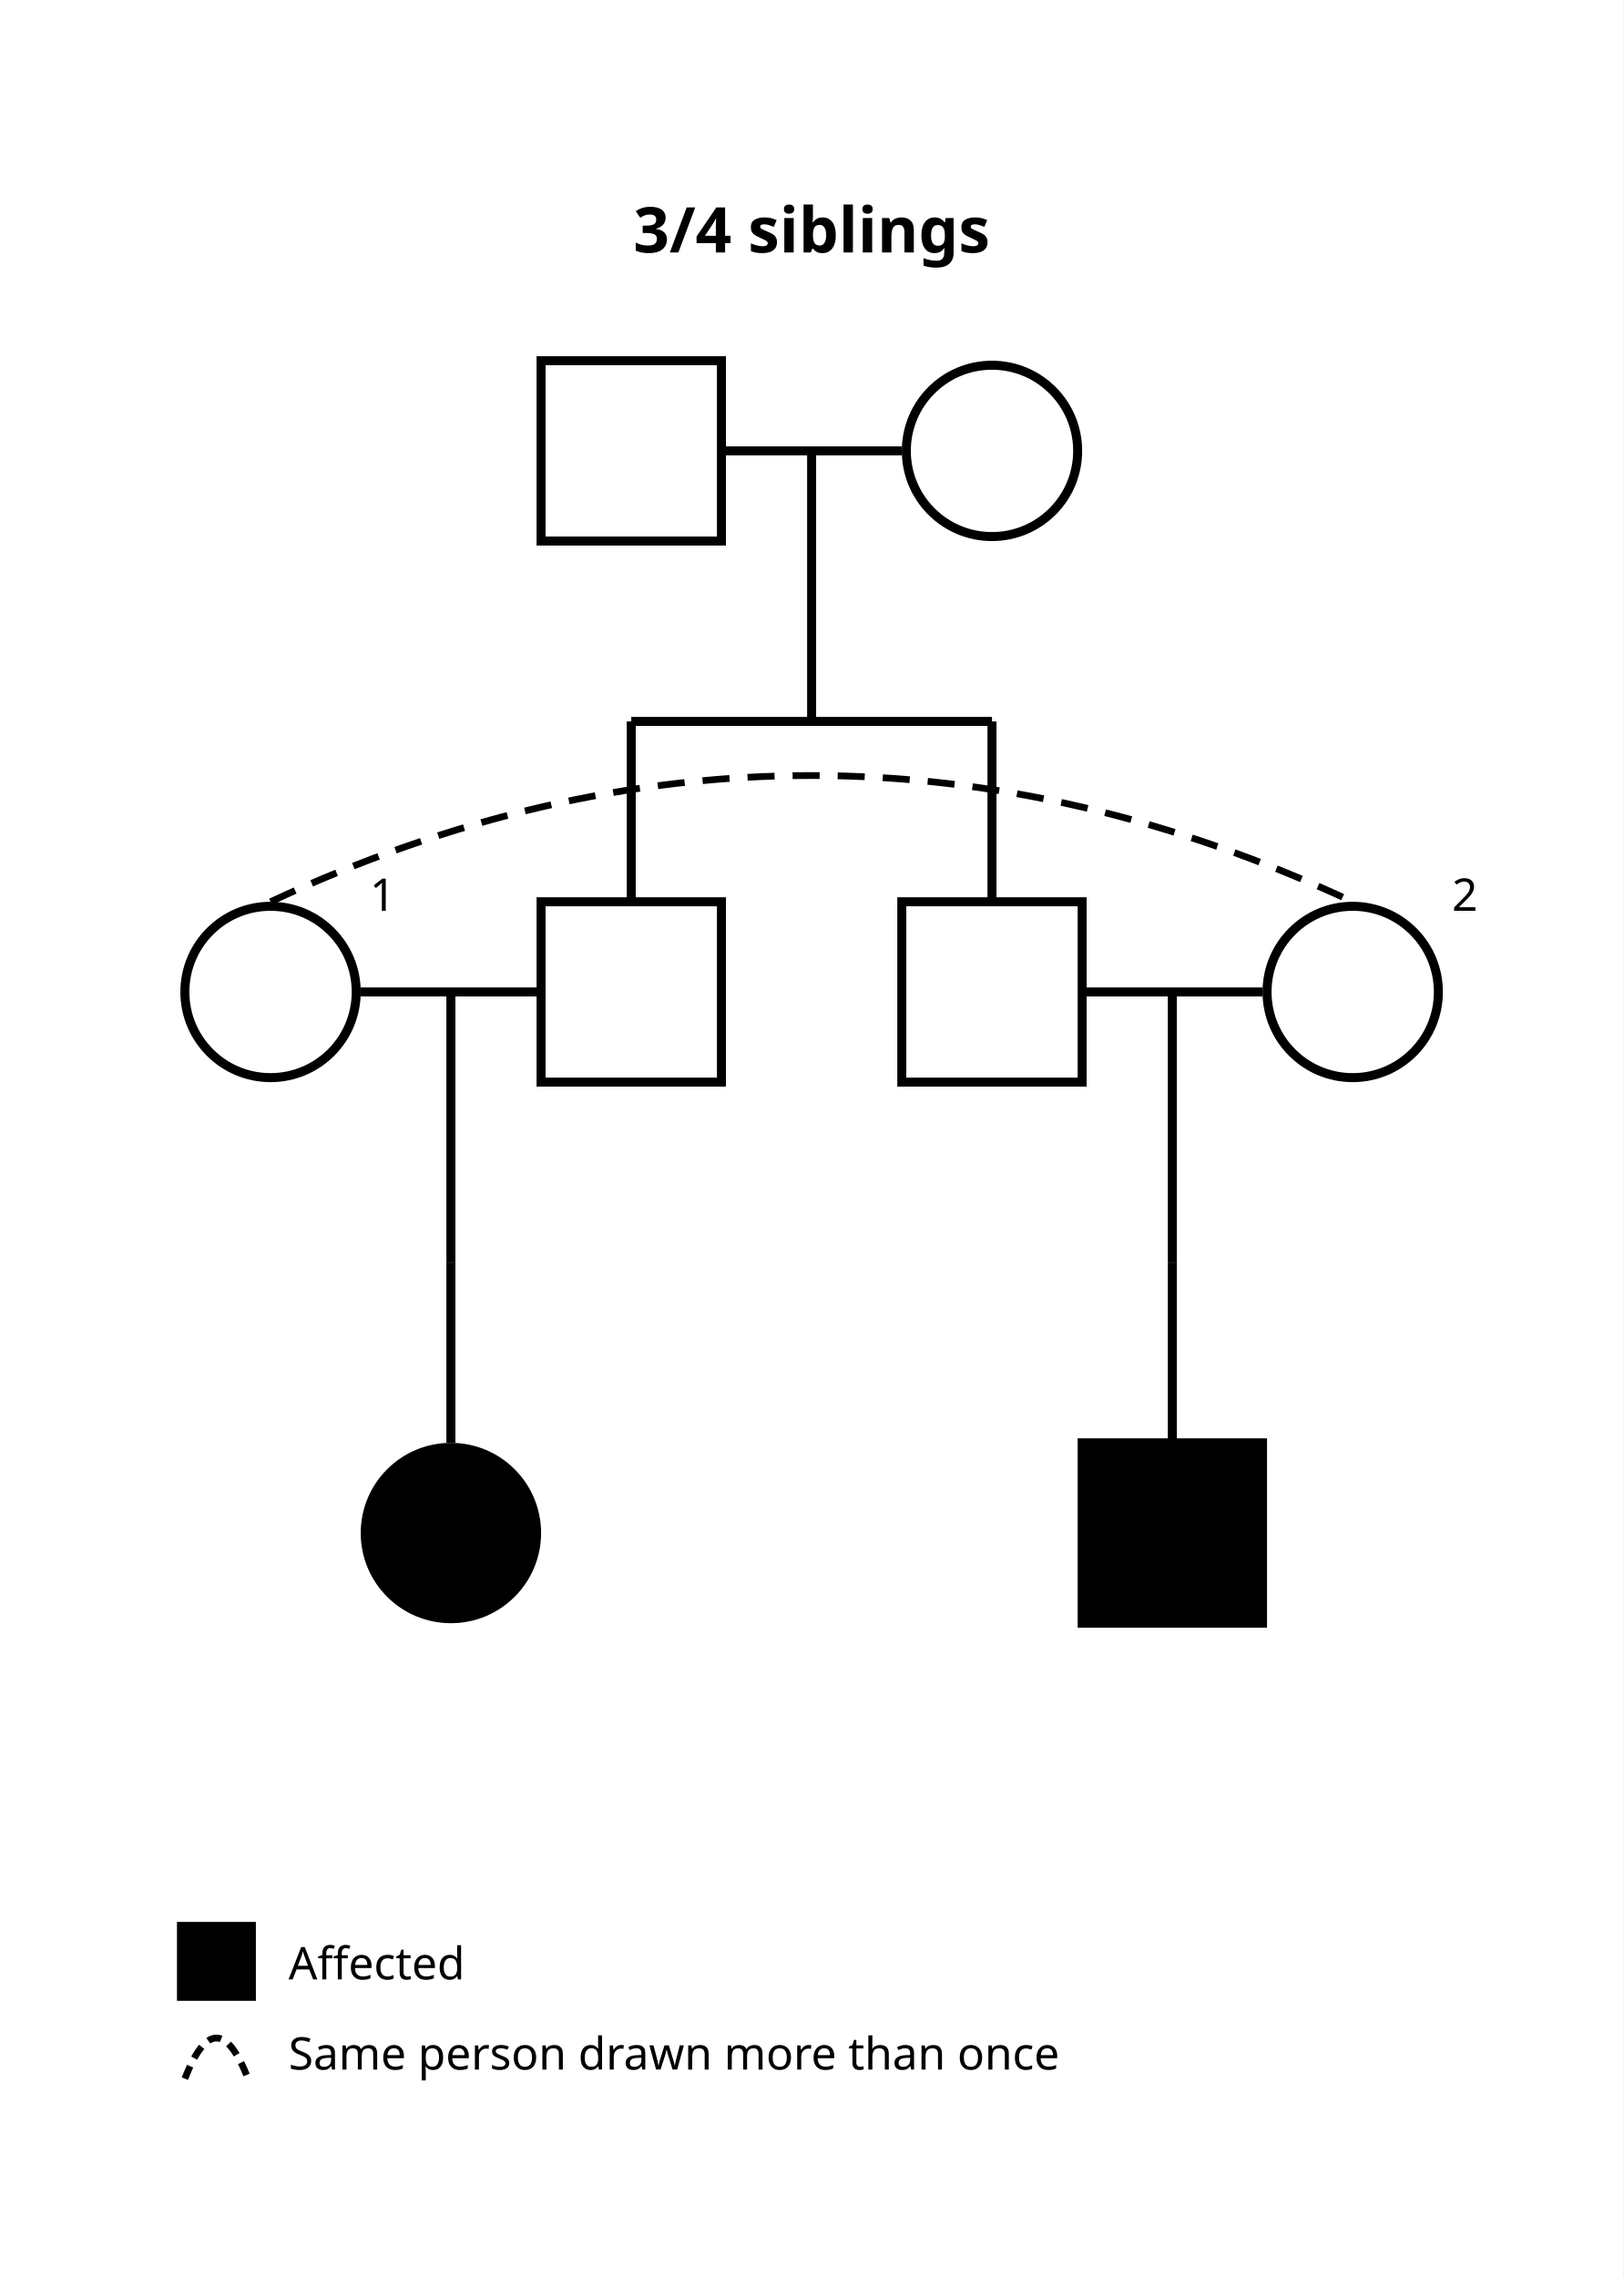
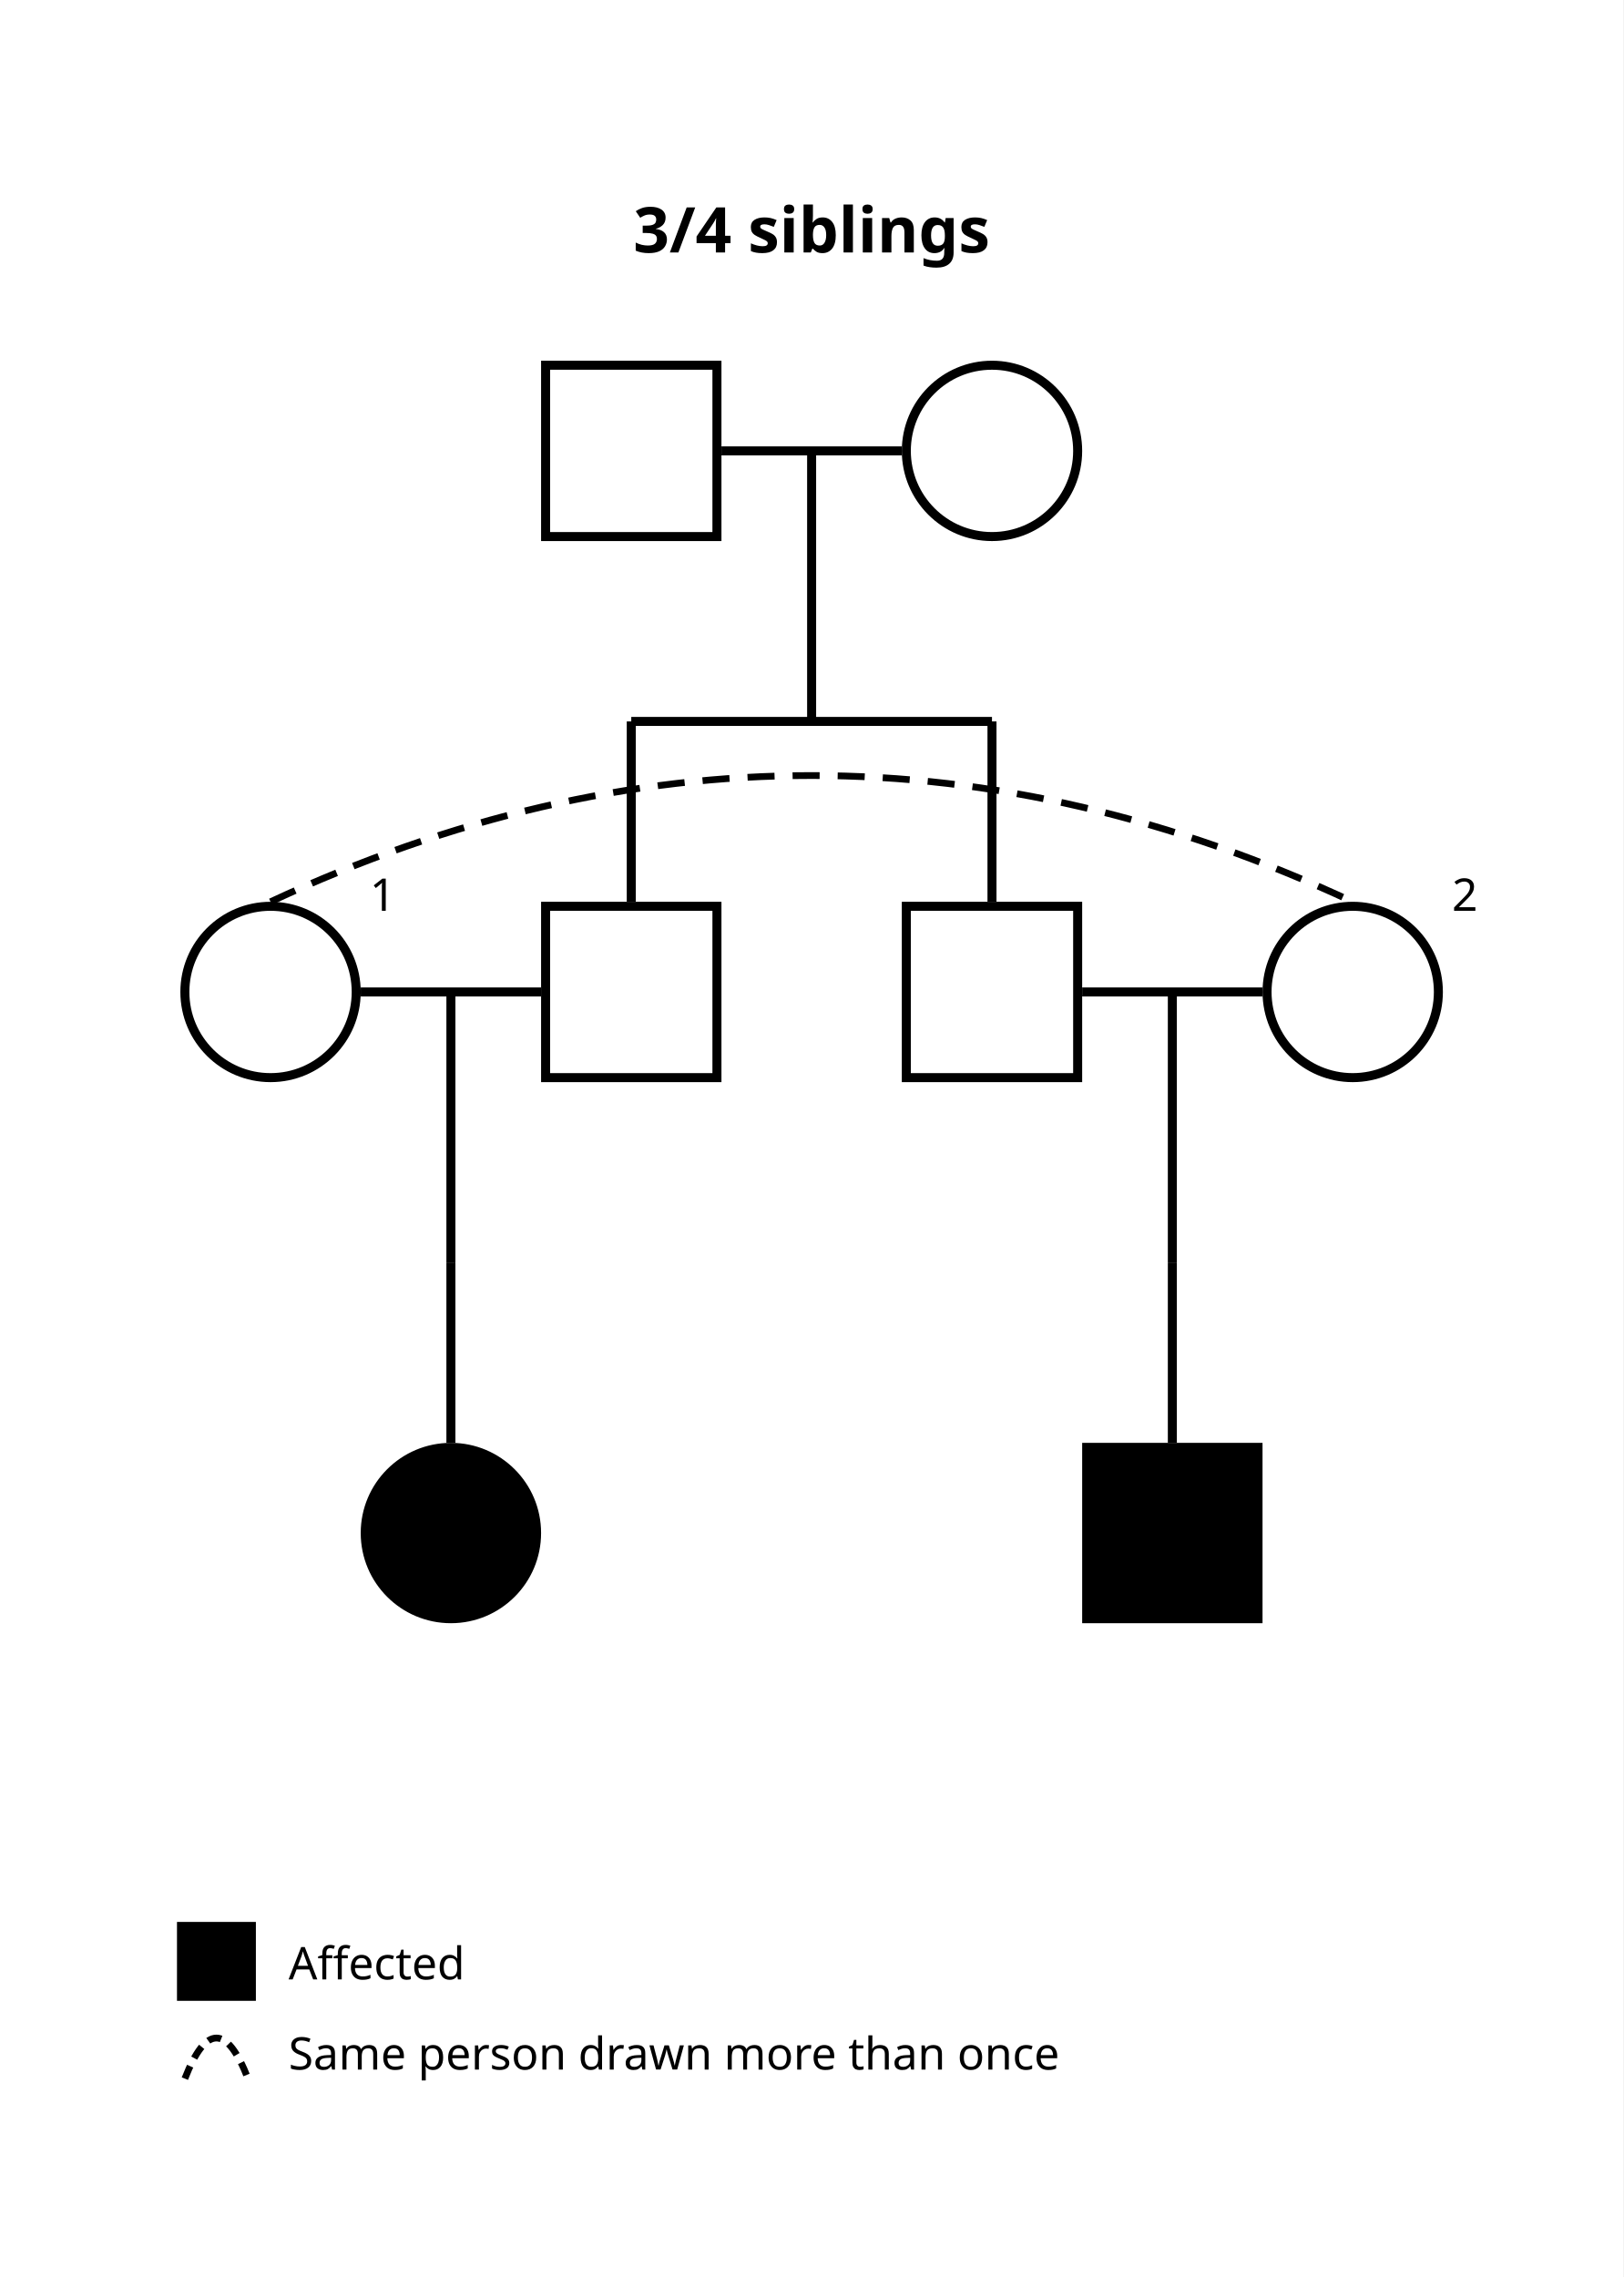
<svg xmlns="http://www.w3.org/2000/svg" width="360" height="505" viewBox="0 0 360 505">
  <defs>
    <marker id="proband-arrowhead" markerWidth="6" markerHeight="6" refX="6" refY="3" orient="auto">
      <path d="M 0 0 L 6 3 L 0 6 Z" fill="black" />
    </marker>
  </defs>
  <rect width="360" height="505" fill="white" />
  <text class="chart-title" x="180" y="56" text-anchor="middle" font-family="sans-serif" font-size="14" font-weight="bold" fill="black">3/4 siblings</text>
  <g transform="translate(60 100)">
    <g class="couple-lines">
      <path d="M 100 0 L 140 0" stroke="black" stroke-width="2" fill="none" />
      <path d="M 20 120 L 60 120" stroke="black" stroke-width="2" fill="none" />
      <path d="M 180 120 L 220 120" stroke="black" stroke-width="2" fill="none" />
    </g>
    <g class="sibship-lines">
      <line x1="120" y1="0" x2="120" y2="60" stroke="black" stroke-width="2" />
      <line x1="80" y1="60" x2="160" y2="60" stroke="black" stroke-width="2" />
      <line x1="80" y1="60" x2="80" y2="100" stroke="black" stroke-width="2" />
      <line x1="160" y1="60" x2="160" y2="100" stroke="black" stroke-width="2" />
      <line x1="40" y1="120" x2="40" y2="180" stroke="black" stroke-width="2" />
      <line x1="40" y1="180" x2="40" y2="180" stroke="black" stroke-width="2" />
      <line x1="40" y1="180" x2="40" y2="220" stroke="black" stroke-width="2" />
      <line x1="200" y1="120" x2="200" y2="180" stroke="black" stroke-width="2" />
      <line x1="200" y1="180" x2="200" y2="180" stroke="black" stroke-width="2" />
      <line x1="200" y1="180" x2="200" y2="220" stroke="black" stroke-width="2" />
    </g>
    <g class="assisted-lines">
</g>
    <g class="duplicate-arcs">
      <path d="M 0 100 Q 120 44 240 100" stroke="black" stroke-width="1.5" stroke-dasharray="6 4" fill="none" />
    </g>
    <g class="symbols">
      <g transform="translate(80 0)">
-         <rect x="-20" y="-20" width="40" height="40" stroke="black" stroke-width="2" fill="white" />
+         <rect x="-19" y="-19" width="38" height="38" stroke="black" stroke-width="2" fill="white" />
      </g>
      <g transform="translate(160 0)">
        <circle cx="0" cy="0" r="19" stroke="black" stroke-width="2" fill="white" />
      </g>
      <g transform="translate(0 120)">
        <circle cx="0" cy="0" r="19" stroke="black" stroke-width="2" fill="white" />
        <text x="22" y="-18" font-family="sans-serif" font-size="10" fill="black">1</text>
      </g>
      <g transform="translate(80 120)">
-         <rect x="-20" y="-20" width="40" height="40" stroke="black" stroke-width="2" fill="white" />
+         <rect x="-19" y="-19" width="38" height="38" stroke="black" stroke-width="2" fill="white" />
      </g>
      <g transform="translate(160 120)">
-         <rect x="-20" y="-20" width="40" height="40" stroke="black" stroke-width="2" fill="white" />
+         <rect x="-19" y="-19" width="38" height="38" stroke="black" stroke-width="2" fill="white" />
      </g>
      <g transform="translate(240 120)">
        <circle cx="0" cy="0" r="19" stroke="black" stroke-width="2" fill="white" />
        <text x="22" y="-18" font-family="sans-serif" font-size="10" fill="black">2</text>
      </g>
      <g transform="translate(40 240)">
        <circle cx="0" cy="0" r="19" stroke="black" stroke-width="2" fill="black" />
      </g>
      <g transform="translate(200 240)">
-         <rect x="-20" y="-20" width="40" height="40" stroke="black" stroke-width="2" fill="black" />
+         <rect x="-19" y="-19" width="38" height="38" stroke="black" stroke-width="2" fill="black" />
      </g>
    </g>
    <g class="labels">
</g>
    <g class="consanguinity-labels">
</g>
  </g>
  <g class="pedigree-key" transform="translate(0 425)">
    <rect x="40" y="2" width="16" height="16" fill="black" stroke="black" stroke-width="1.5" />
    <text x="64" y="14" font-family="sans-serif" font-size="10" fill="black">Affected</text>
    <path d="M 41 36 Q 48 18 55 36" fill="none" stroke="black" stroke-width="1.5" stroke-dasharray="3 2" />
    <text x="64" y="34" font-family="sans-serif" font-size="10" fill="black">Same person drawn more than once</text>
  </g>
</svg>
